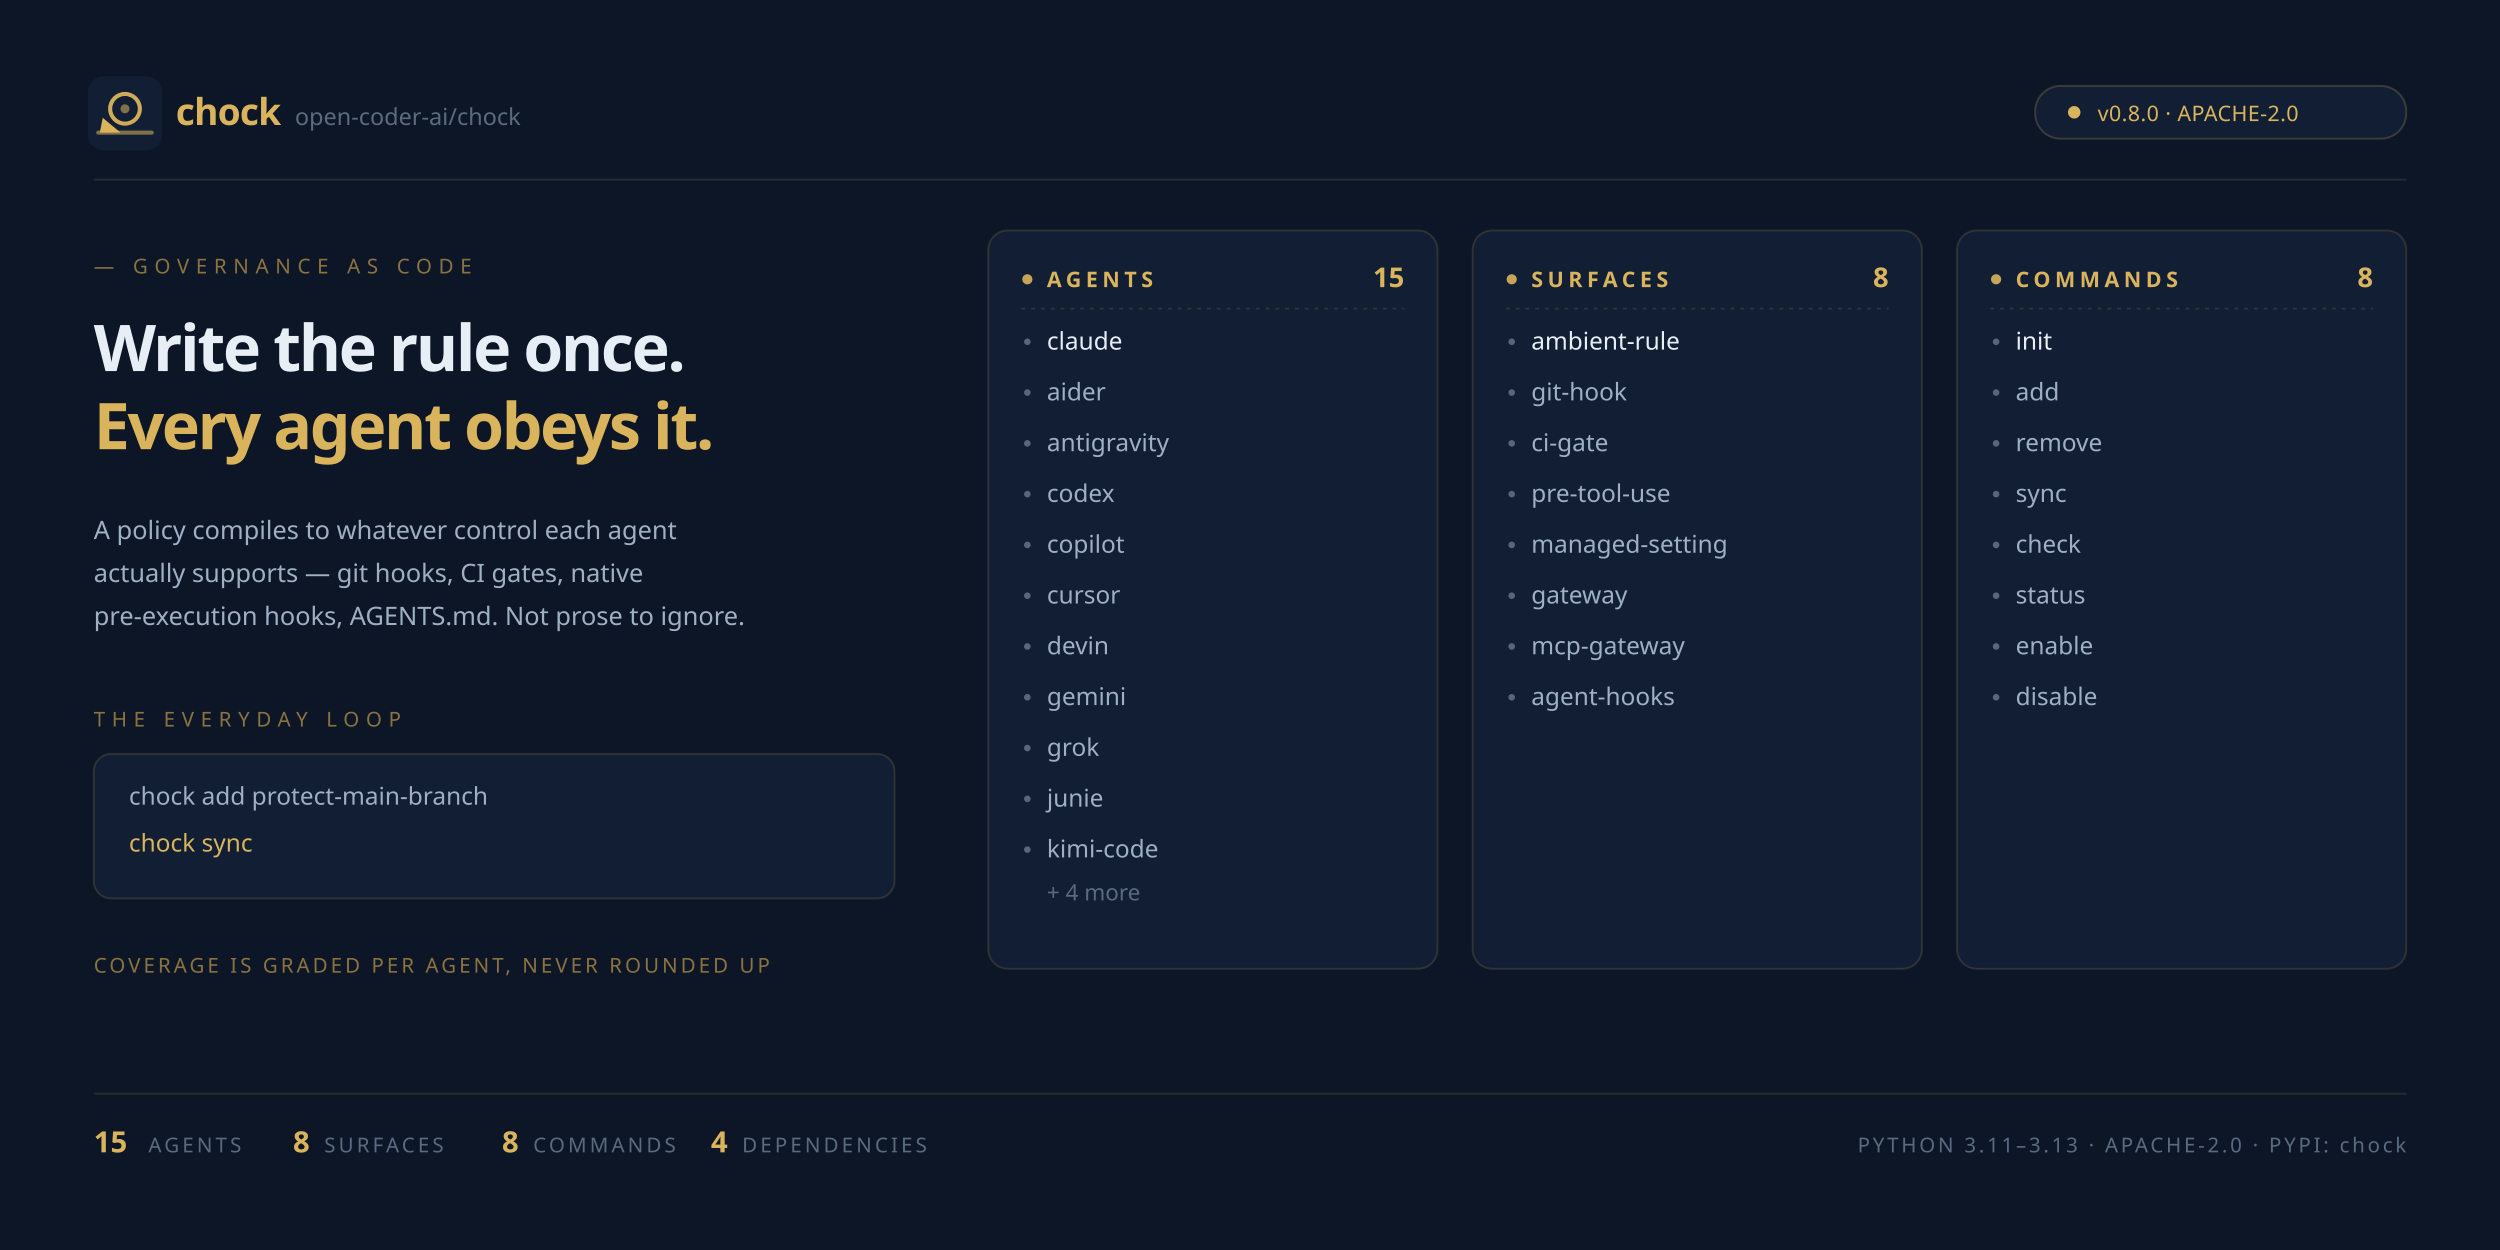
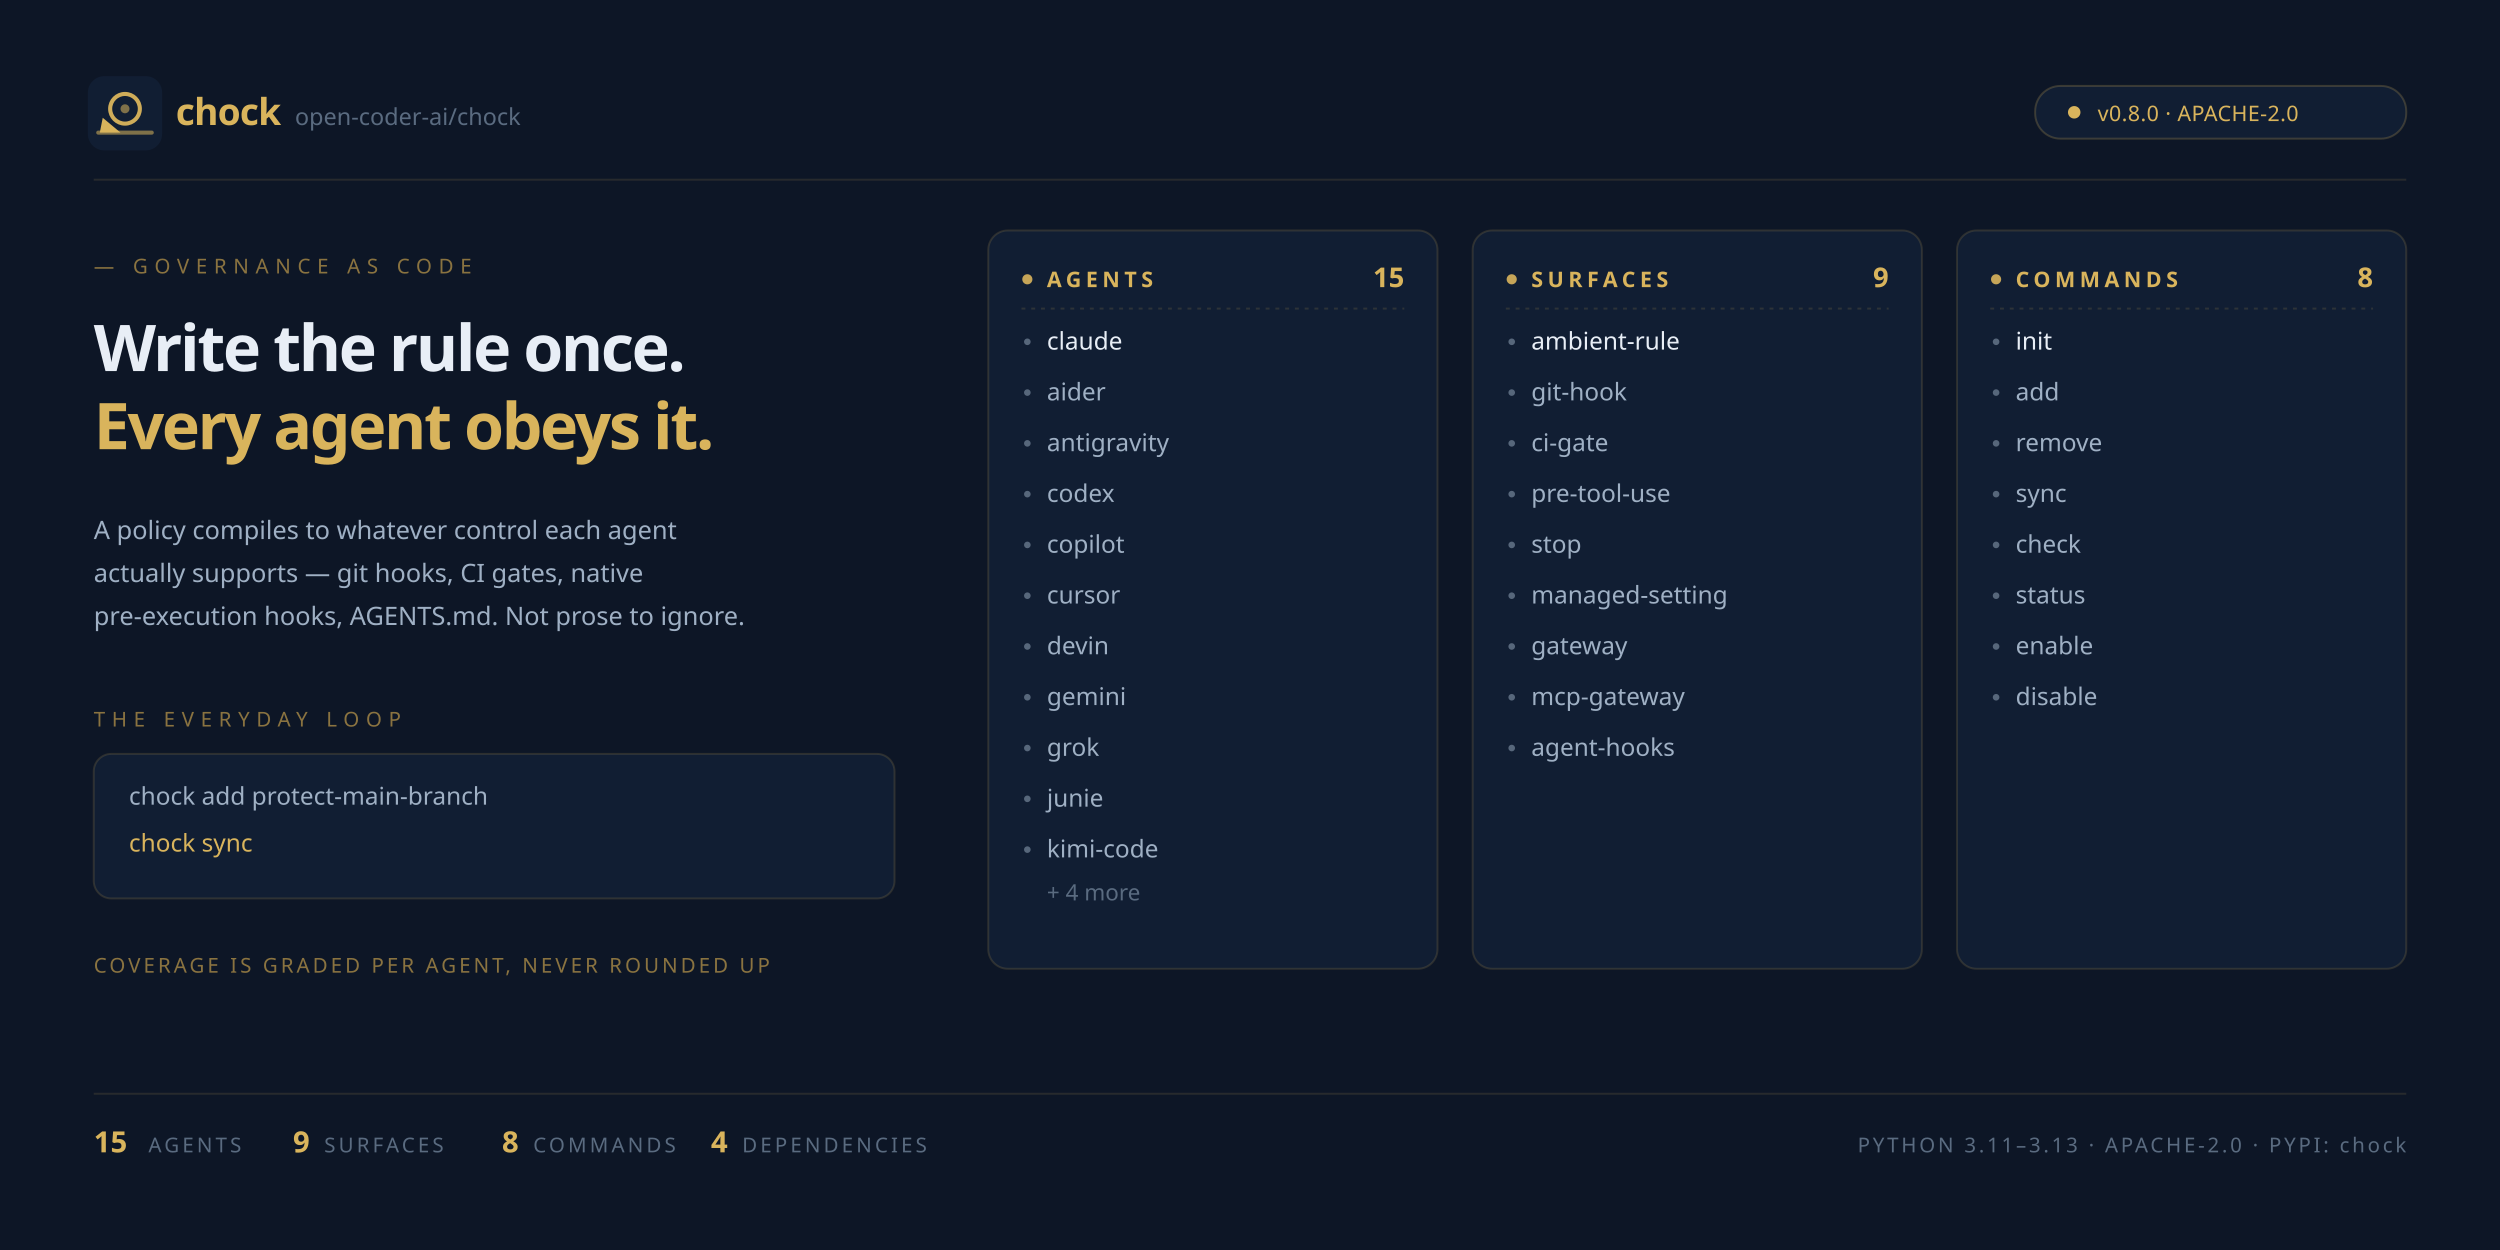
- <svg xmlns="http://www.w3.org/2000/svg" width="1280" height="640" viewBox="0 0 1280 640" role="img" aria-label="chock — governance-as-code for AI coding agents: write a rule once and every agent obeys it. A policy compiles to whatever control each agent actually supports. 15 agents (claude, aider, antigravity, codex, copilot, cursor, devin, gemini, grok, junie, kimi-code, replit, tabnine, vscode, windsurf); 8 enforcement surfaces (ambient-rule, git-hook, ci-gate, pre-tool-use, managed-setting, gateway, mcp-gateway, agent-hooks), of which 3 are installed by chock sync (ambient-rule, ci-gate, git-hook); 8 everyday commands (init, add, remove, sync, check, status, enable, disable). Python 3.11–3.13, Apache-2.0, on PyPI as chock, version 0.8.0.">
+ <svg xmlns="http://www.w3.org/2000/svg" width="1280" height="640" viewBox="0 0 1280 640" role="img" aria-label="chock — governance-as-code for AI coding agents: write a rule once and every agent obeys it. A policy compiles to whatever control each agent actually supports. 15 agents (claude, aider, antigravity, codex, copilot, cursor, devin, gemini, grok, junie, kimi-code, replit, tabnine, vscode, windsurf); 9 enforcement surfaces (ambient-rule, git-hook, ci-gate, pre-tool-use, stop, managed-setting, gateway, mcp-gateway, agent-hooks), of which 4 are installed by chock sync (ambient-rule, ci-gate, git-hook, stop); 8 everyday commands (init, add, remove, sync, check, status, enable, disable). Python 3.11–3.13, Apache-2.0, on PyPI as chock, version 0.8.0.">
  <rect width="1280" height="640" fill="#0D1626" />
  <rect x="45.0" y="39.0" width="38" height="38" rx="8.4" fill="#111E33" />
  <circle cx="64.0" cy="55.7" r="7.6" fill="none" stroke="#D9B45C" stroke-width="2.09" stroke-opacity="0.95" />
  <circle cx="64.0" cy="55.7" r="2.3" fill="#D9B45C" fill-opacity="0.55" />
  <path d="M 51.1 67.9 L 61.7 67.9 L 52.6 60.3 Z" fill="#D9B45C" />
  <line x1="50.3" y1="67.9" x2="77.7" y2="67.9" stroke="#D9B45C" stroke-width="2.09" stroke-opacity="0.55" stroke-linecap="round" />
  <text x="90" y="64" font-family="Geist Mono" font-size="19" font-weight="700" letter-spacing="-0.4" fill="#D9B45C">chock</text>
  <text x="151" y="64" font-family="Geist Mono" font-size="12" fill="#5A6B80">open-coder-ai/chock</text>
  <rect x="1042" y="44" width="190" height="27" rx="13" fill="#111E33" stroke="#D9B45C" stroke-opacity="0.22" />
  <circle cx="1062" cy="57.5" r="3.2" fill="#D9B45C" />
  <text x="1074" y="62" font-family="Geist Mono" font-size="11" letter-spacing="0.2" fill="#D9B45C">v0.8.0 · APACHE-2.0</text>
  <line x1="48" y1="92" x2="1232" y2="92" stroke="#D9B45C" stroke-opacity="0.13" stroke-width="1" />
  <text x="48" y="140" font-family="Geist Mono" font-size="10.5" letter-spacing="3.4" fill="#8A7340">— GOVERNANCE AS CODE</text>
  <text x="48" y="190" font-family="Geist Mono" font-size="33" font-weight="700" letter-spacing="-1.2" fill="#E8EEF6">Write the rule once.</text>
  <text x="48" y="230" font-family="Geist Mono" font-size="33" font-weight="700" letter-spacing="-1.2" fill="#D9B45C">Every agent obeys it.</text>
  <text x="48" y="276" font-family="Geist Mono" font-size="13" fill="#9FB0C4">A policy compiles to whatever control each agent</text>
  <text x="48" y="298" font-family="Geist Mono" font-size="13" fill="#9FB0C4">actually supports — git hooks, CI gates, native</text>
  <text x="48" y="320" font-family="Geist Mono" font-size="13" fill="#9FB0C4">pre-execution hooks, AGENTS.md. Not prose to ignore.</text>
  <text x="48" y="372" font-family="Geist Mono" font-size="10.5" letter-spacing="3.4" fill="#8A7340">THE EVERYDAY LOOP</text>
  <rect x="48" y="386" width="410" height="74" rx="9" fill="#111E33" stroke="#D9B45C" stroke-opacity="0.16" />
  <text x="66" y="412" font-family="Geist Mono" font-size="12.5" fill="#9FB0C4">chock add protect-main-branch</text>
  <text x="66" y="436" font-family="Geist Mono" font-size="12.5" fill="#D9B45C">chock sync</text>
  <text x="48" y="498" font-family="Geist Mono" font-size="10.5" letter-spacing="1.55" fill="#8A7340">COVERAGE IS GRADED PER AGENT, NEVER ROUNDED UP</text>
  <rect x="506" y="118" width="230" height="378" rx="10" fill="#111E33" stroke="#D9B45C" stroke-opacity="0.16" stroke-width="1" />
  <circle cx="526" cy="143" r="2.6" fill="#D9B45C" fill-opacity="0.9" />
  <text x="536" y="147" font-family="Geist Mono" font-size="11" font-weight="700" letter-spacing="2.3" fill="#D9B45C">AGENTS</text>
  <text x="719" y="147" font-family="Geist Mono" font-size="14" font-weight="700" text-anchor="end" fill="#D9B45C">15</text>
  <line x1="523" y1="158" x2="719" y2="158" stroke="#D9B45C" stroke-opacity="0.14" stroke-width="1" stroke-dasharray="2 3" />
  <circle cx="526" cy="175" r="1.7" fill="#9FB0C4" fill-opacity="0.5" />
  <text x="536" y="179" font-family="Geist Mono" font-size="12.5" fill="#E8EEF6">claude</text>
  <circle cx="526" cy="201" r="1.7" fill="#9FB0C4" fill-opacity="0.5" />
  <text x="536" y="205" font-family="Geist Mono" font-size="12.5" fill="#9FB0C4">aider</text>
  <circle cx="526" cy="227" r="1.7" fill="#9FB0C4" fill-opacity="0.5" />
  <text x="536" y="231" font-family="Geist Mono" font-size="12.5" fill="#9FB0C4">antigravity</text>
  <circle cx="526" cy="253" r="1.7" fill="#9FB0C4" fill-opacity="0.5" />
  <text x="536" y="257" font-family="Geist Mono" font-size="12.5" fill="#9FB0C4">codex</text>
  <circle cx="526" cy="279" r="1.7" fill="#9FB0C4" fill-opacity="0.5" />
  <text x="536" y="283" font-family="Geist Mono" font-size="12.5" fill="#9FB0C4">copilot</text>
  <circle cx="526" cy="305" r="1.7" fill="#9FB0C4" fill-opacity="0.5" />
  <text x="536" y="309" font-family="Geist Mono" font-size="12.5" fill="#9FB0C4">cursor</text>
  <circle cx="526" cy="331" r="1.7" fill="#9FB0C4" fill-opacity="0.5" />
  <text x="536" y="335" font-family="Geist Mono" font-size="12.5" fill="#9FB0C4">devin</text>
  <circle cx="526" cy="357" r="1.7" fill="#9FB0C4" fill-opacity="0.5" />
  <text x="536" y="361" font-family="Geist Mono" font-size="12.5" fill="#9FB0C4">gemini</text>
  <circle cx="526" cy="383" r="1.7" fill="#9FB0C4" fill-opacity="0.5" />
  <text x="536" y="387" font-family="Geist Mono" font-size="12.5" fill="#9FB0C4">grok</text>
  <circle cx="526" cy="409" r="1.7" fill="#9FB0C4" fill-opacity="0.5" />
  <text x="536" y="413" font-family="Geist Mono" font-size="12.5" fill="#9FB0C4">junie</text>
  <circle cx="526" cy="435" r="1.7" fill="#9FB0C4" fill-opacity="0.5" />
  <text x="536" y="439" font-family="Geist Mono" font-size="12.5" fill="#9FB0C4">kimi-code</text>
  <text x="536" y="461" font-family="Geist Mono" font-size="11.5" fill="#5A6B80">+ 4 more</text>
  <rect x="754" y="118" width="230" height="378" rx="10" fill="#111E33" stroke="#D9B45C" stroke-opacity="0.16" stroke-width="1" />
  <circle cx="774" cy="143" r="2.6" fill="#D9B45C" fill-opacity="0.9" />
  <text x="784" y="147" font-family="Geist Mono" font-size="11" font-weight="700" letter-spacing="2.3" fill="#D9B45C">SURFACES</text>
-   <text x="967" y="147" font-family="Geist Mono" font-size="14" font-weight="700" text-anchor="end" fill="#D9B45C">8</text>
+   <text x="967" y="147" font-family="Geist Mono" font-size="14" font-weight="700" text-anchor="end" fill="#D9B45C">9</text>
  <line x1="771" y1="158" x2="967" y2="158" stroke="#D9B45C" stroke-opacity="0.14" stroke-width="1" stroke-dasharray="2 3" />
  <circle cx="774" cy="175" r="1.7" fill="#9FB0C4" fill-opacity="0.5" />
  <text x="784" y="179" font-family="Geist Mono" font-size="12.5" fill="#E8EEF6">ambient-rule</text>
  <circle cx="774" cy="201" r="1.7" fill="#9FB0C4" fill-opacity="0.5" />
  <text x="784" y="205" font-family="Geist Mono" font-size="12.5" fill="#9FB0C4">git-hook</text>
  <circle cx="774" cy="227" r="1.7" fill="#9FB0C4" fill-opacity="0.5" />
  <text x="784" y="231" font-family="Geist Mono" font-size="12.5" fill="#9FB0C4">ci-gate</text>
  <circle cx="774" cy="253" r="1.7" fill="#9FB0C4" fill-opacity="0.5" />
  <text x="784" y="257" font-family="Geist Mono" font-size="12.5" fill="#9FB0C4">pre-tool-use</text>
  <circle cx="774" cy="279" r="1.7" fill="#9FB0C4" fill-opacity="0.5" />
-   <text x="784" y="283" font-family="Geist Mono" font-size="12.5" fill="#9FB0C4">managed-setting</text>
+   <text x="784" y="283" font-family="Geist Mono" font-size="12.5" fill="#9FB0C4">stop</text>
  <circle cx="774" cy="305" r="1.7" fill="#9FB0C4" fill-opacity="0.5" />
-   <text x="784" y="309" font-family="Geist Mono" font-size="12.5" fill="#9FB0C4">gateway</text>
+   <text x="784" y="309" font-family="Geist Mono" font-size="12.5" fill="#9FB0C4">managed-setting</text>
  <circle cx="774" cy="331" r="1.7" fill="#9FB0C4" fill-opacity="0.5" />
-   <text x="784" y="335" font-family="Geist Mono" font-size="12.5" fill="#9FB0C4">mcp-gateway</text>
+   <text x="784" y="335" font-family="Geist Mono" font-size="12.5" fill="#9FB0C4">gateway</text>
  <circle cx="774" cy="357" r="1.7" fill="#9FB0C4" fill-opacity="0.5" />
-   <text x="784" y="361" font-family="Geist Mono" font-size="12.5" fill="#9FB0C4">agent-hooks</text>
+   <text x="784" y="361" font-family="Geist Mono" font-size="12.5" fill="#9FB0C4">mcp-gateway</text>
+   <circle cx="774" cy="383" r="1.7" fill="#9FB0C4" fill-opacity="0.5" />
+   <text x="784" y="387" font-family="Geist Mono" font-size="12.5" fill="#9FB0C4">agent-hooks</text>
  <rect x="1002" y="118" width="230" height="378" rx="10" fill="#111E33" stroke="#D9B45C" stroke-opacity="0.16" stroke-width="1" />
  <circle cx="1022" cy="143" r="2.6" fill="#D9B45C" fill-opacity="0.9" />
  <text x="1032" y="147" font-family="Geist Mono" font-size="11" font-weight="700" letter-spacing="2.3" fill="#D9B45C">COMMANDS</text>
  <text x="1215" y="147" font-family="Geist Mono" font-size="14" font-weight="700" text-anchor="end" fill="#D9B45C">8</text>
  <line x1="1019" y1="158" x2="1215" y2="158" stroke="#D9B45C" stroke-opacity="0.14" stroke-width="1" stroke-dasharray="2 3" />
  <circle cx="1022" cy="175" r="1.7" fill="#9FB0C4" fill-opacity="0.5" />
  <text x="1032" y="179" font-family="Geist Mono" font-size="12.5" fill="#E8EEF6">init</text>
  <circle cx="1022" cy="201" r="1.7" fill="#9FB0C4" fill-opacity="0.5" />
  <text x="1032" y="205" font-family="Geist Mono" font-size="12.5" fill="#9FB0C4">add</text>
  <circle cx="1022" cy="227" r="1.7" fill="#9FB0C4" fill-opacity="0.5" />
  <text x="1032" y="231" font-family="Geist Mono" font-size="12.5" fill="#9FB0C4">remove</text>
  <circle cx="1022" cy="253" r="1.7" fill="#9FB0C4" fill-opacity="0.5" />
  <text x="1032" y="257" font-family="Geist Mono" font-size="12.5" fill="#9FB0C4">sync</text>
  <circle cx="1022" cy="279" r="1.7" fill="#9FB0C4" fill-opacity="0.5" />
  <text x="1032" y="283" font-family="Geist Mono" font-size="12.5" fill="#9FB0C4">check</text>
  <circle cx="1022" cy="305" r="1.7" fill="#9FB0C4" fill-opacity="0.5" />
  <text x="1032" y="309" font-family="Geist Mono" font-size="12.5" fill="#9FB0C4">status</text>
  <circle cx="1022" cy="331" r="1.7" fill="#9FB0C4" fill-opacity="0.5" />
  <text x="1032" y="335" font-family="Geist Mono" font-size="12.5" fill="#9FB0C4">enable</text>
  <circle cx="1022" cy="357" r="1.7" fill="#9FB0C4" fill-opacity="0.5" />
  <text x="1032" y="361" font-family="Geist Mono" font-size="12.5" fill="#9FB0C4">disable</text>
  <line x1="48" y1="560" x2="1232" y2="560" stroke="#D9B45C" stroke-opacity="0.13" stroke-width="1" />
  <text x="48" y="590" font-family="Geist Mono" font-size="15" font-weight="700" fill="#D9B45C">15</text>
  <text x="76" y="590" font-family="Geist Mono" font-size="10.5" letter-spacing="1.6" fill="#5A6B80">AGENTS</text>
-   <text x="150" y="590" font-family="Geist Mono" font-size="15" font-weight="700" fill="#D9B45C">8</text>
+   <text x="150" y="590" font-family="Geist Mono" font-size="15" font-weight="700" fill="#D9B45C">9</text>
  <text x="166" y="590" font-family="Geist Mono" font-size="10.5" letter-spacing="1.6" fill="#5A6B80">SURFACES</text>
  <text x="257" y="590" font-family="Geist Mono" font-size="15" font-weight="700" fill="#D9B45C">8</text>
  <text x="273" y="590" font-family="Geist Mono" font-size="10.5" letter-spacing="1.6" fill="#5A6B80">COMMANDS</text>
  <text x="364" y="590" font-family="Geist Mono" font-size="15" font-weight="700" fill="#D9B45C">4</text>
  <text x="380" y="590" font-family="Geist Mono" font-size="10.5" letter-spacing="1.6" fill="#5A6B80">DEPENDENCIES</text>
  <text x="1232" y="590" font-family="Geist Mono" font-size="10.5" letter-spacing="1.4" text-anchor="end" fill="#5A6B80">PYTHON 3.11–3.13 · APACHE-2.0 · PYPI: chock</text>
</svg>
